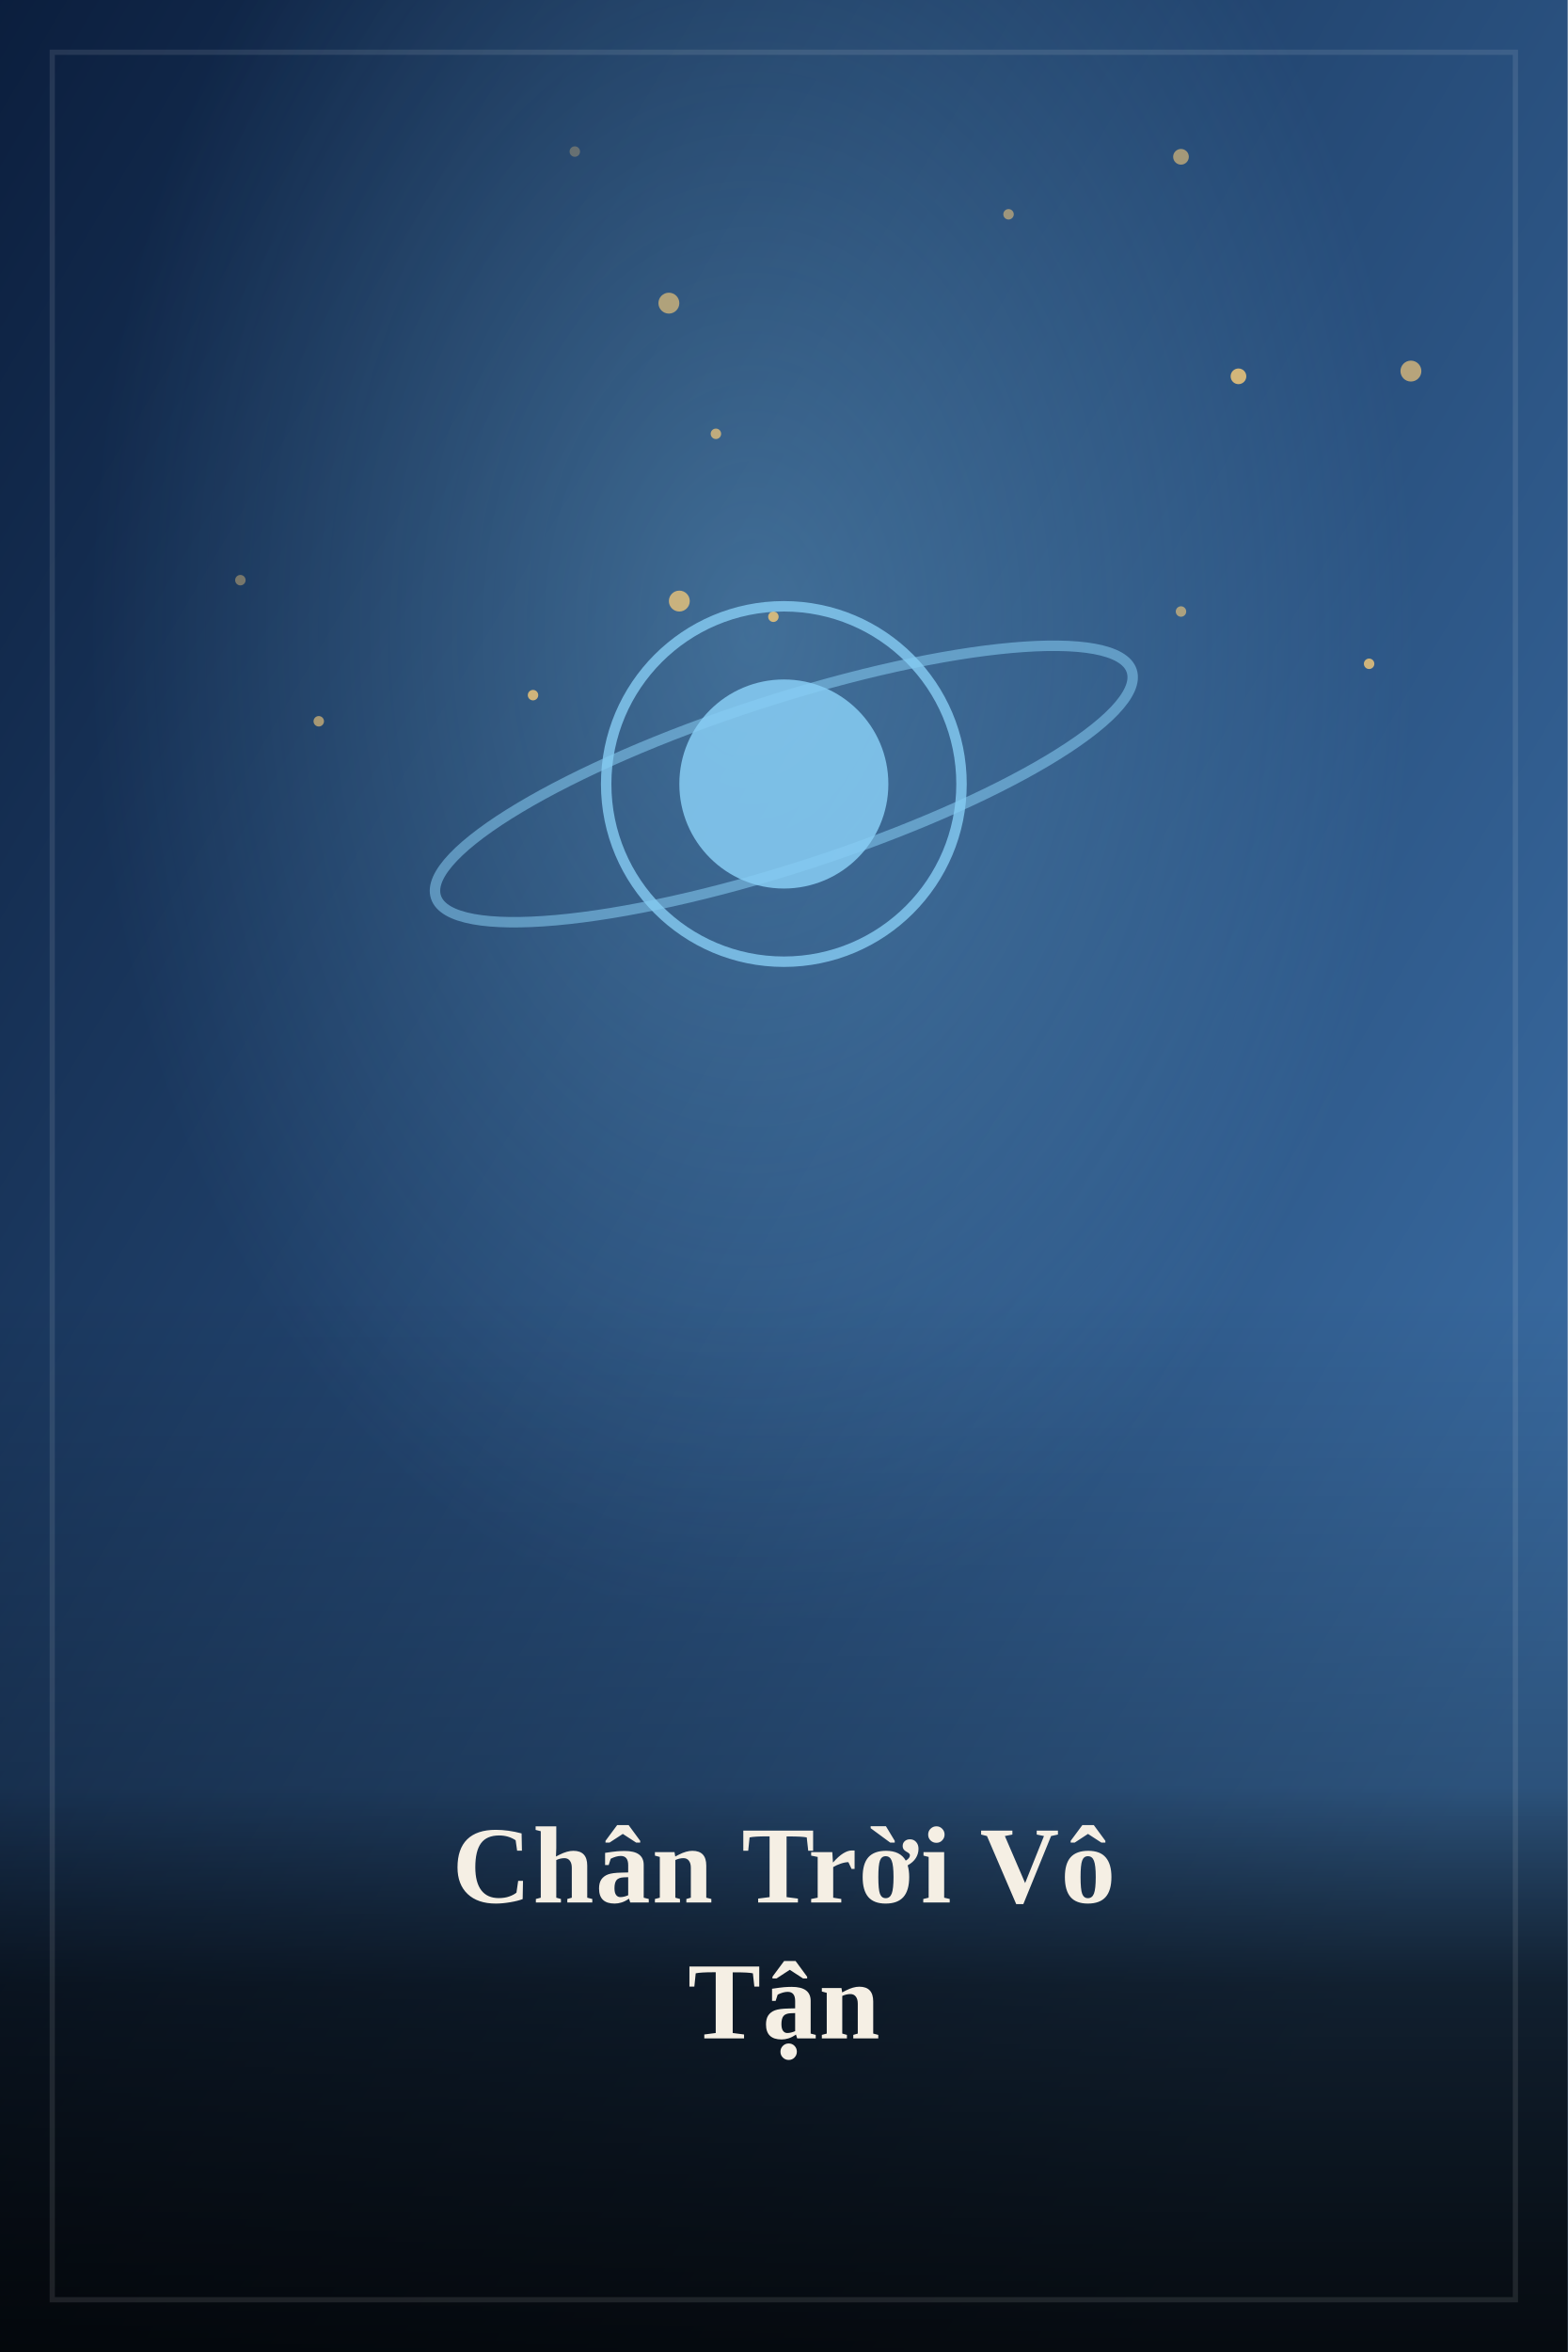
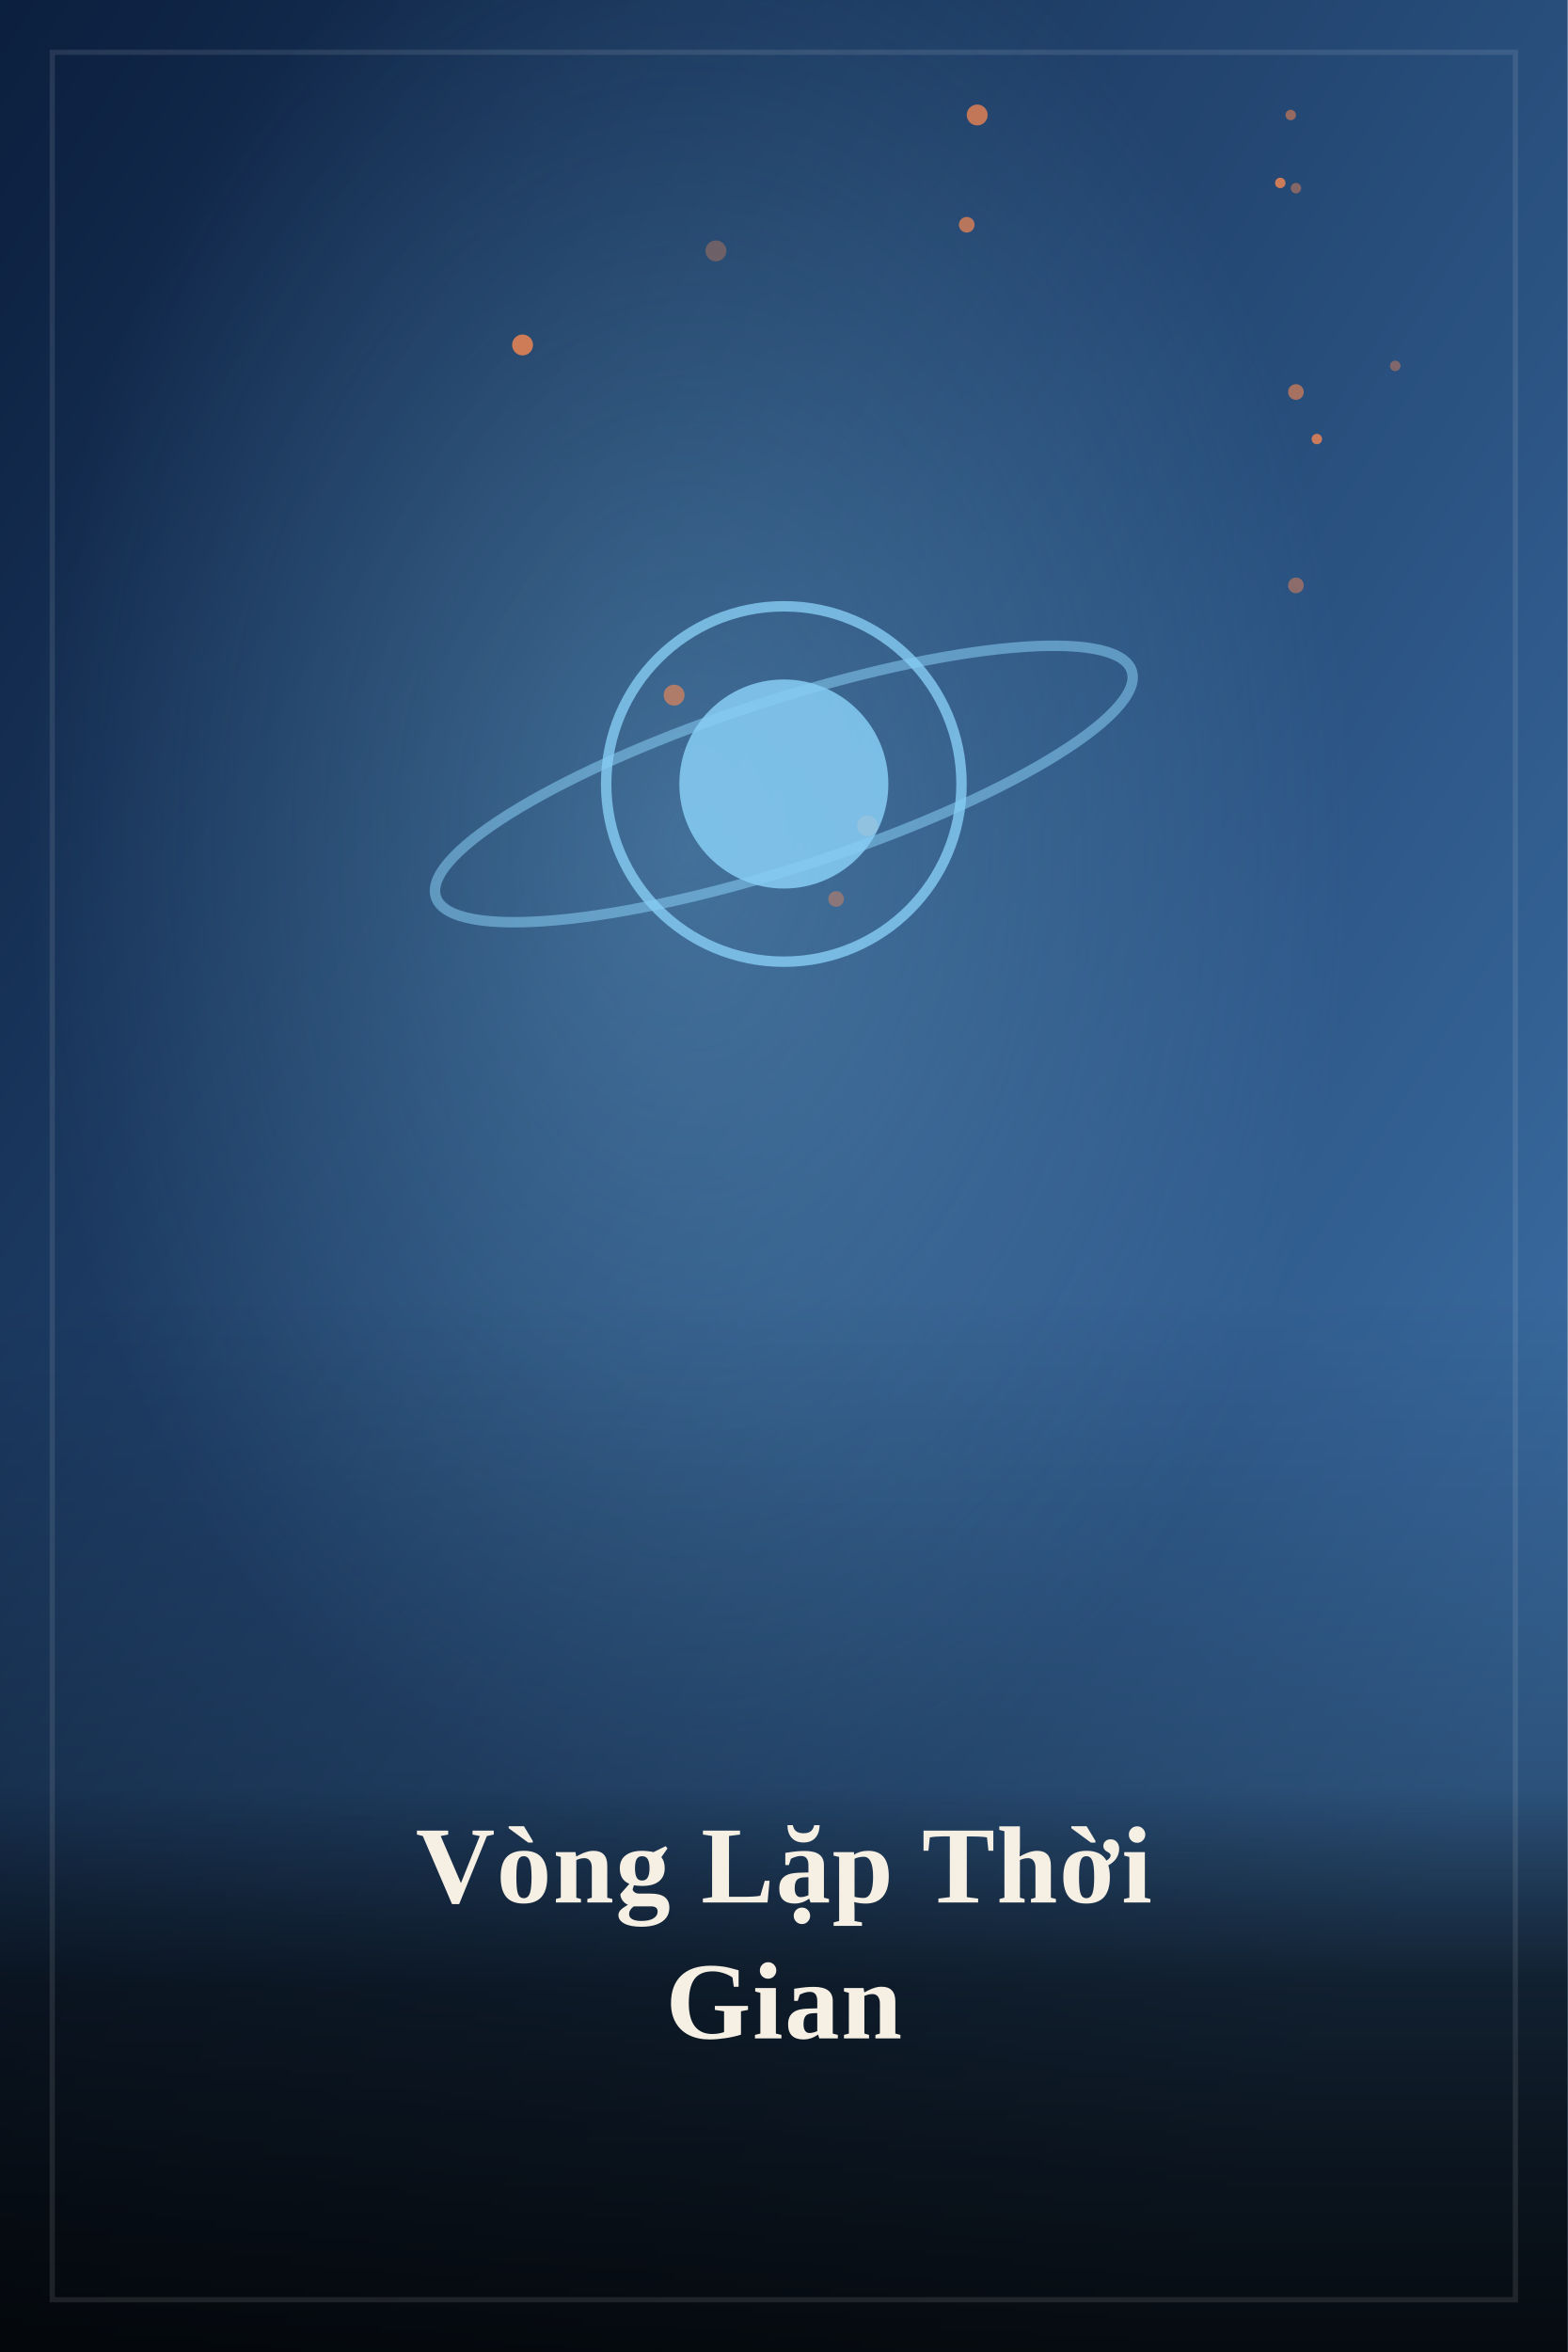
<svg xmlns="http://www.w3.org/2000/svg" viewBox="0 0 300 450">
  <defs>
-     <linearGradient id="bg" x1="0" y1="0" x2="0.9" y2="0.8">
+     <linearGradient id="bg" x1="0" y1="0" x2="0.88" y2="0.83">
      <stop offset="0%" stop-color="#0B1E3D" />
      <stop offset="100%" stop-color="#3B6EA5" />
    </linearGradient>
-     <radialGradient id="glow" cx="48%" cy="27%" r="70%">
+     <radialGradient id="glow" cx="44%" cy="36%" r="70%">
      <stop offset="0%" stop-color="#8FD8FF" stop-opacity="0.30" />
      <stop offset="60%" stop-color="#8FD8FF" stop-opacity="0" />
    </radialGradient>
    <linearGradient id="vig" x1="0" y1="0" x2="0" y2="1">
      <stop offset="55%" stop-color="#000" stop-opacity="0" />
      <stop offset="100%" stop-color="#000" stop-opacity="0.55" />
    </linearGradient>
    <linearGradient id="fade" x1="0" y1="0" x2="0" y2="1">
      <stop offset="0%" stop-color="#000" stop-opacity="0" />
      <stop offset="35%" stop-color="#000" stop-opacity="0.55" />
      <stop offset="100%" stop-color="#000" stop-opacity="0.78" />
    </linearGradient>
  </defs>
  <rect width="300" height="450" fill="url(#bg)" />
  <rect width="300" height="450" fill="url(#glow)" />
-   <circle cx="226" cy="117" r="1" fill="#F2C879" opacity="0.63" />
-   <circle cx="137" cy="83" r="1" fill="#F2C879" opacity="0.72" />
-   <circle cx="148" cy="118" r="1" fill="#F2C879" opacity="0.82" />
-   <circle cx="270" cy="71" r="2" fill="#F2C879" opacity="0.7" />
-   <circle cx="130" cy="115" r="2" fill="#F2C879" opacity="0.77" />
-   <circle cx="128" cy="58" r="2" fill="#F2C879" opacity="0.66" />
-   <circle cx="193" cy="41" r="1" fill="#F2C879" opacity="0.56" />
-   <circle cx="226" cy="30" r="1.5" fill="#F2C879" opacity="0.61" />
-   <circle cx="237" cy="72" r="1.5" fill="#F2C879" opacity="0.84" />
-   <circle cx="61" cy="138" r="1" fill="#F2C879" opacity="0.63" />
-   <circle cx="46" cy="111" r="1" fill="#F2C879" opacity="0.42" />
-   <circle cx="102" cy="133" r="1" fill="#F2C879" opacity="0.82" />
-   <circle cx="110" cy="29" r="1" fill="#F2C879" opacity="0.31" />
-   <circle cx="262" cy="127" r="1" fill="#F2C879" opacity="0.82" />
+   <circle cx="248" cy="36" r="1" fill="#FF8A50" opacity="0.43" />
+   <circle cx="100" cy="66" r="2" fill="#FF8A50" opacity="0.77" />
+   <circle cx="248" cy="75" r="1.5" fill="#FF8A50" opacity="0.59" />
+   <circle cx="267" cy="70" r="1" fill="#FF8A50" opacity="0.41" />
+   <circle cx="187" cy="22" r="2" fill="#FF8A50" opacity="0.72" />
+   <circle cx="248" cy="112" r="1.5" fill="#FF8A50" opacity="0.46" />
+   <circle cx="160" cy="172" r="1.5" fill="#FF8A50" opacity="0.4" />
+   <circle cx="245" cy="35" r="1" fill="#FF8A50" opacity="0.77" />
+   <circle cx="252" cy="84" r="1" fill="#FF8A50" opacity="0.75" />
+   <circle cx="137" cy="48" r="2" fill="#FF8A50" opacity="0.32" />
+   <circle cx="129" cy="133" r="2" fill="#FF8A50" opacity="0.59" />
+   <circle cx="247" cy="22" r="1" fill="#FF8A50" opacity="0.52" />
+   <circle cx="166" cy="158" r="2" fill="#FF8A50" opacity="0.47" />
+   <circle cx="185" cy="43" r="1.5" fill="#FF8A50" opacity="0.67" />
  <g opacity="0.9">
    <circle cx="150" cy="150" r="34" fill="none" stroke="#8FD8FF" stroke-width="2" opacity="0.8" />
    <ellipse cx="150" cy="150" rx="70" ry="16" fill="none" stroke="#8FD8FF" stroke-width="2" opacity="0.55" transform="rotate(-18 150 150)" />
    <circle cx="150" cy="150" r="20" fill="#8FD8FF" opacity="0.85" />
  </g>
  <rect width="300" height="450" fill="url(#vig)" />
  <rect x="0" y="342" width="300" height="108" fill="url(#fade)" />
-   <text x="150" y="364" text-anchor="middle" font-family="Georgia, 'Times New Roman', serif" font-weight="700" font-size="21" fill="#f5efe4" letter-spacing="0.3">Chân Trời Vô</text>
-   <text x="150" y="390" text-anchor="middle" font-family="Georgia, 'Times New Roman', serif" font-weight="700" font-size="21" fill="#f5efe4" letter-spacing="0.3">Tận</text>
+   <text x="150" y="364" text-anchor="middle" font-family="Georgia, 'Times New Roman', serif" font-weight="700" font-size="21" fill="#f5efe4" letter-spacing="0.3">Vòng Lặp Thời</text>
+   <text x="150" y="390" text-anchor="middle" font-family="Georgia, 'Times New Roman', serif" font-weight="700" font-size="21" fill="#f5efe4" letter-spacing="0.3">Gian</text>
  <rect x="10" y="10" width="280" height="430" fill="none" stroke="#ffffff" stroke-opacity="0.10" stroke-width="1" />
</svg>
